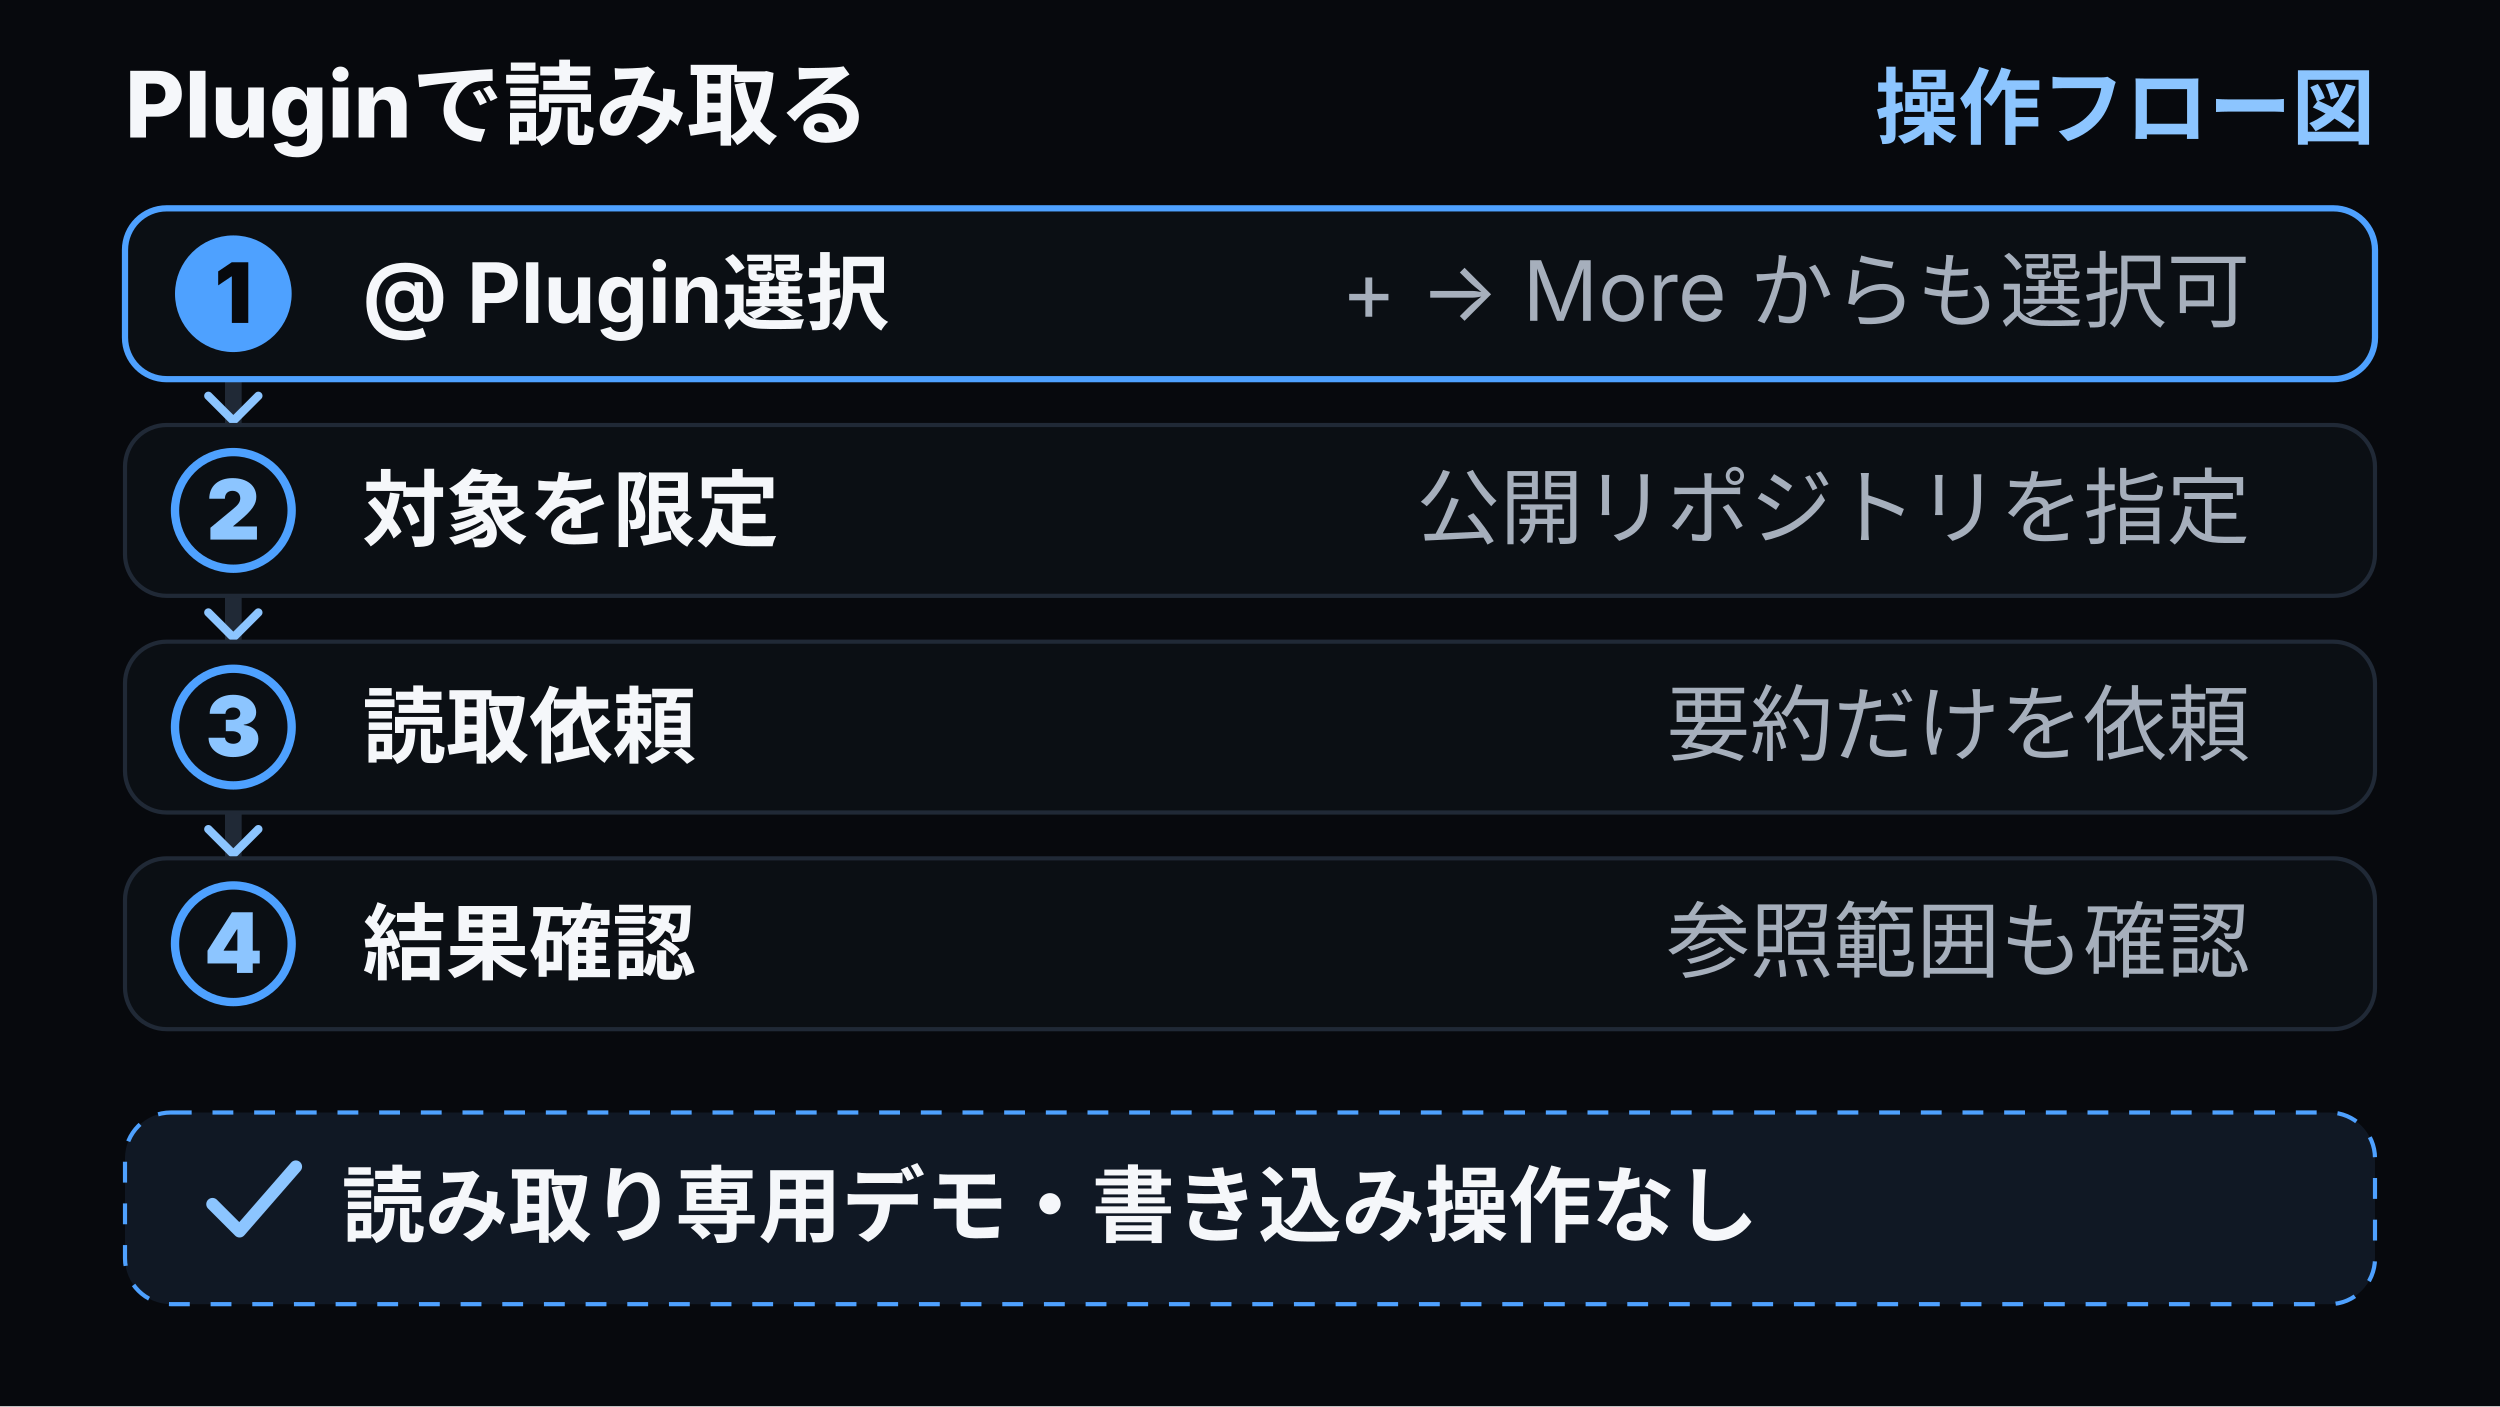
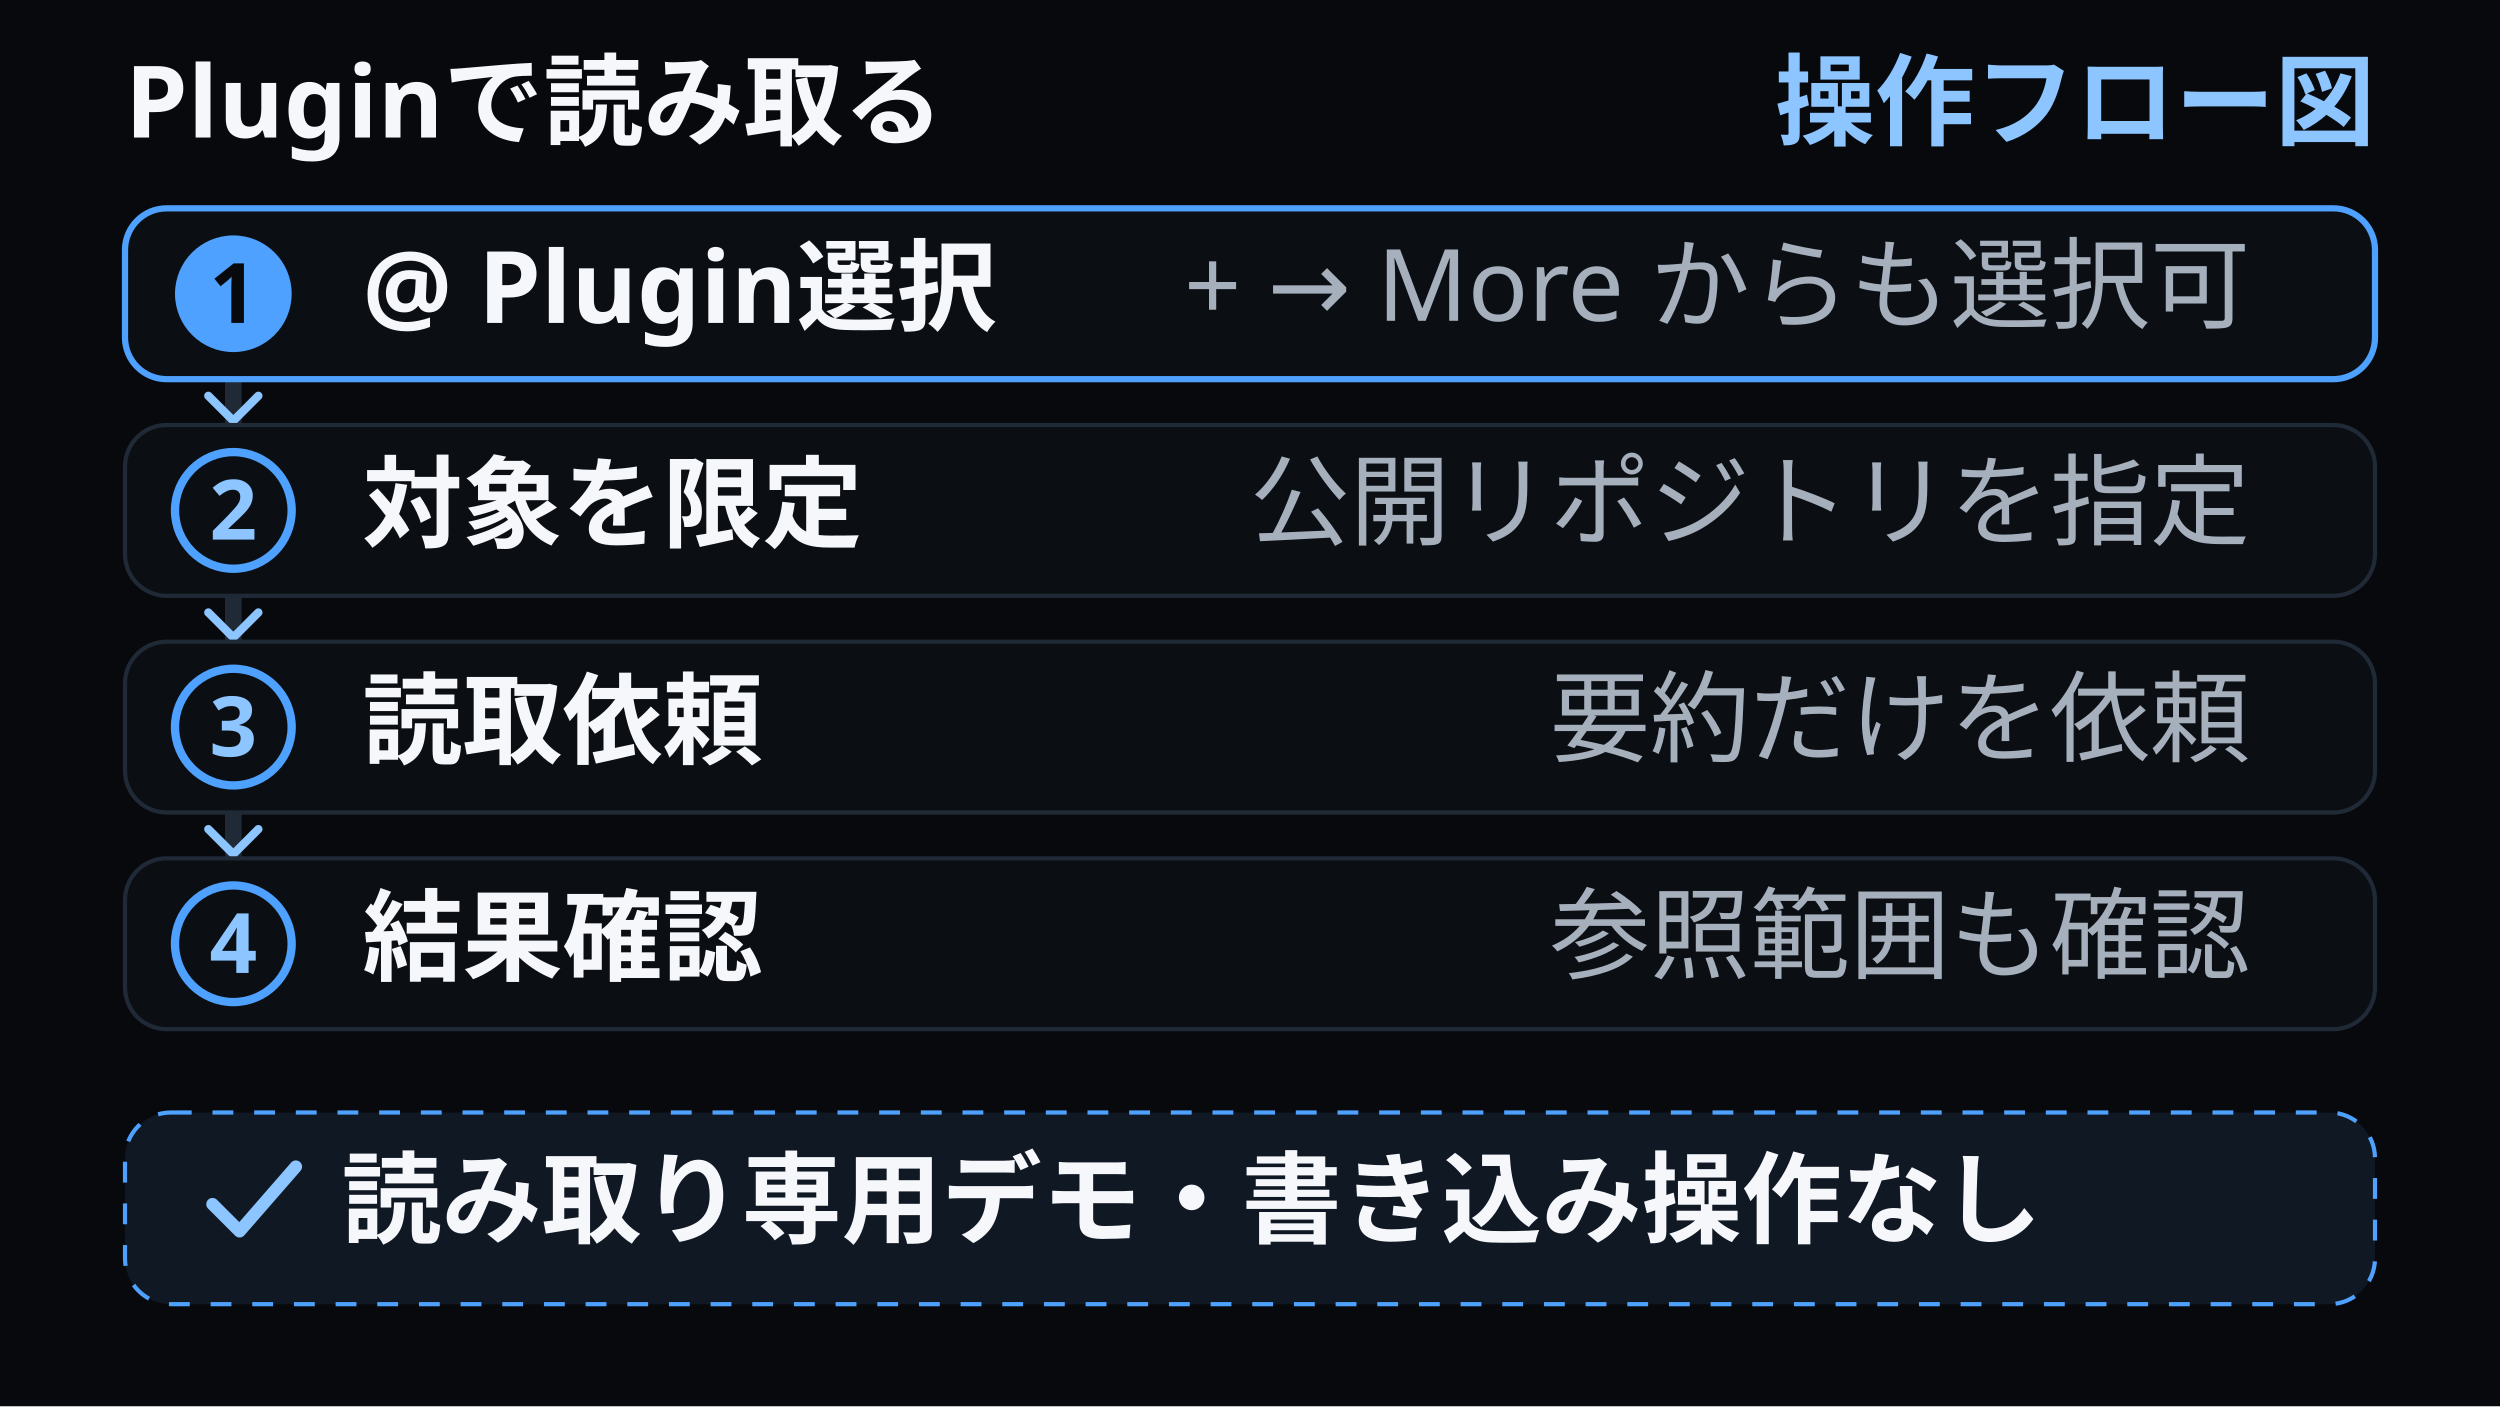
<svg xmlns="http://www.w3.org/2000/svg" width="1200" height="675" viewBox="0 0 1200 675" role="img" aria-labelledby="title description">
  <rect width="1200" height="675" fill="#07090d" />
-   <g font-family="Inter, 'Noto Sans JP', sans-serif">
-     <text x="60" y="66" fill="#f5f7fa" font-size="44" font-weight="800">Pluginで読み取る</text>
-     <text x="1140" y="66" text-anchor="end" fill="#8cc5ff" font-size="40" font-weight="700">操作フロー図</text>
+   <g font-family="'Hiragino Sans', 'Yu Gothic', 'Noto Sans JP', system-ui, sans-serif">
+     <text x="60" y="66" fill="#f5f7fa" font-size="48" font-weight="800">Pluginで読み取る</text>
+     <text x="1140" y="66" text-anchor="end" fill="#8cc5ff" font-size="48" font-weight="700">操作フロー図</text>
    <path d="M112 139V488" fill="none" stroke="#202936" stroke-width="8" stroke-linecap="round" />
    <g>
      <rect x="60" y="100" width="1080" height="82" rx="20" fill="#0b0f14" stroke="#4ea1ff" stroke-width="3" />
      <circle cx="112" cy="141" r="28" fill="#4ea1ff" />
      <text x="112" y="155" text-anchor="middle" fill="#07090d" font-size="40" font-weight="850">1</text>
-       <text x="174" y="155" fill="#f5f7fa" font-size="40" font-weight="750">@ Plugin選択</text>
-       <text x="1080" y="154" text-anchor="end" fill="#a6afbc" font-size="40">+ → More からも選択可</text>
+       <text x="174" y="155" fill="#f5f7fa" font-size="48" font-weight="750">@ Plugin選択</text>
+       <text x="1080" y="154" text-anchor="end" fill="#a6afbc" font-size="48">+ → More からも選択可</text>
    </g>
    <path d="m100 190 12 12 12-12" fill="none" stroke="#8cc5ff" stroke-width="4" stroke-linecap="round" stroke-linejoin="round" />
    <g>
      <rect x="60" y="204" width="1080" height="82" rx="20" fill="#0b0f14" stroke="#202936" stroke-width="2" />
      <circle cx="112" cy="245" r="28" fill="#0b0f14" stroke="#4ea1ff" stroke-width="4" />
      <text x="112" y="259" text-anchor="middle" fill="#8cc5ff" font-size="40" font-weight="850">2</text>
-       <text x="174" y="259" fill="#f5f7fa" font-size="40" font-weight="750">対象を限定</text>
-       <text x="1080" y="258" text-anchor="end" fill="#a6afbc" font-size="40">公開リポジトリを指定</text>
+       <text x="174" y="259" fill="#f5f7fa" font-size="48" font-weight="750">対象を限定</text>
+       <text x="1080" y="258" text-anchor="end" fill="#a6afbc" font-size="48">公開リポジトリを指定</text>
    </g>
    <path d="m100 294 12 12 12-12" fill="none" stroke="#8cc5ff" stroke-width="4" stroke-linecap="round" stroke-linejoin="round" />
    <g>
      <rect x="60" y="308" width="1080" height="82" rx="20" fill="#0b0f14" stroke="#202936" stroke-width="2" />
      <circle cx="112" cy="349" r="28" fill="#0b0f14" stroke="#4ea1ff" stroke-width="4" />
      <text x="112" y="363" text-anchor="middle" fill="#8cc5ff" font-size="40" font-weight="850">3</text>
-       <text x="174" y="363" fill="#f5f7fa" font-size="40" font-weight="750">読取依頼</text>
-       <text x="1080" y="362" text-anchor="end" fill="#a6afbc" font-size="40">要約だけを依頼</text>
+       <text x="174" y="363" fill="#f5f7fa" font-size="48" font-weight="750">読取依頼</text>
+       <text x="1080" y="362" text-anchor="end" fill="#a6afbc" font-size="48">要約だけを依頼</text>
    </g>
    <path d="m100 398 12 12 12-12" fill="none" stroke="#8cc5ff" stroke-width="4" stroke-linecap="round" stroke-linejoin="round" />
    <g>
      <rect x="60" y="412" width="1080" height="82" rx="20" fill="#0b0f14" stroke="#202936" stroke-width="2" />
      <circle cx="112" cy="453" r="28" fill="#0b0f14" stroke="#4ea1ff" stroke-width="4" />
      <text x="112" y="467" text-anchor="middle" fill="#8cc5ff" font-size="40" font-weight="850">4</text>
-       <text x="174" y="467" fill="#f5f7fa" font-size="40" font-weight="750">結果確認</text>
-       <text x="1080" y="466" text-anchor="end" fill="#a6afbc" font-size="40">参照範囲も確認</text>
+       <text x="174" y="467" fill="#f5f7fa" font-size="48" font-weight="750">結果確認</text>
+       <text x="1080" y="466" text-anchor="end" fill="#a6afbc" font-size="48">参照範囲も確認</text>
    </g>
    <rect x="60" y="534" width="1080" height="92" rx="22" fill="#101824" stroke="#4ea1ff" stroke-width="2" stroke-dasharray="10 10" />
    <path d="m102 578 13 13 27-31" fill="none" stroke="#8cc5ff" stroke-width="6" stroke-linecap="round" stroke-linejoin="round" />
-     <text x="164" y="593" fill="#f5f7fa" font-size="40" font-weight="750">読み取り専用デモ・書き込み操作なし</text>
+     <text x="164" y="593" fill="#f5f7fa" font-size="48" font-weight="750">読み取り専用デモ・書き込み操作なし</text>
  </g>
</svg>
